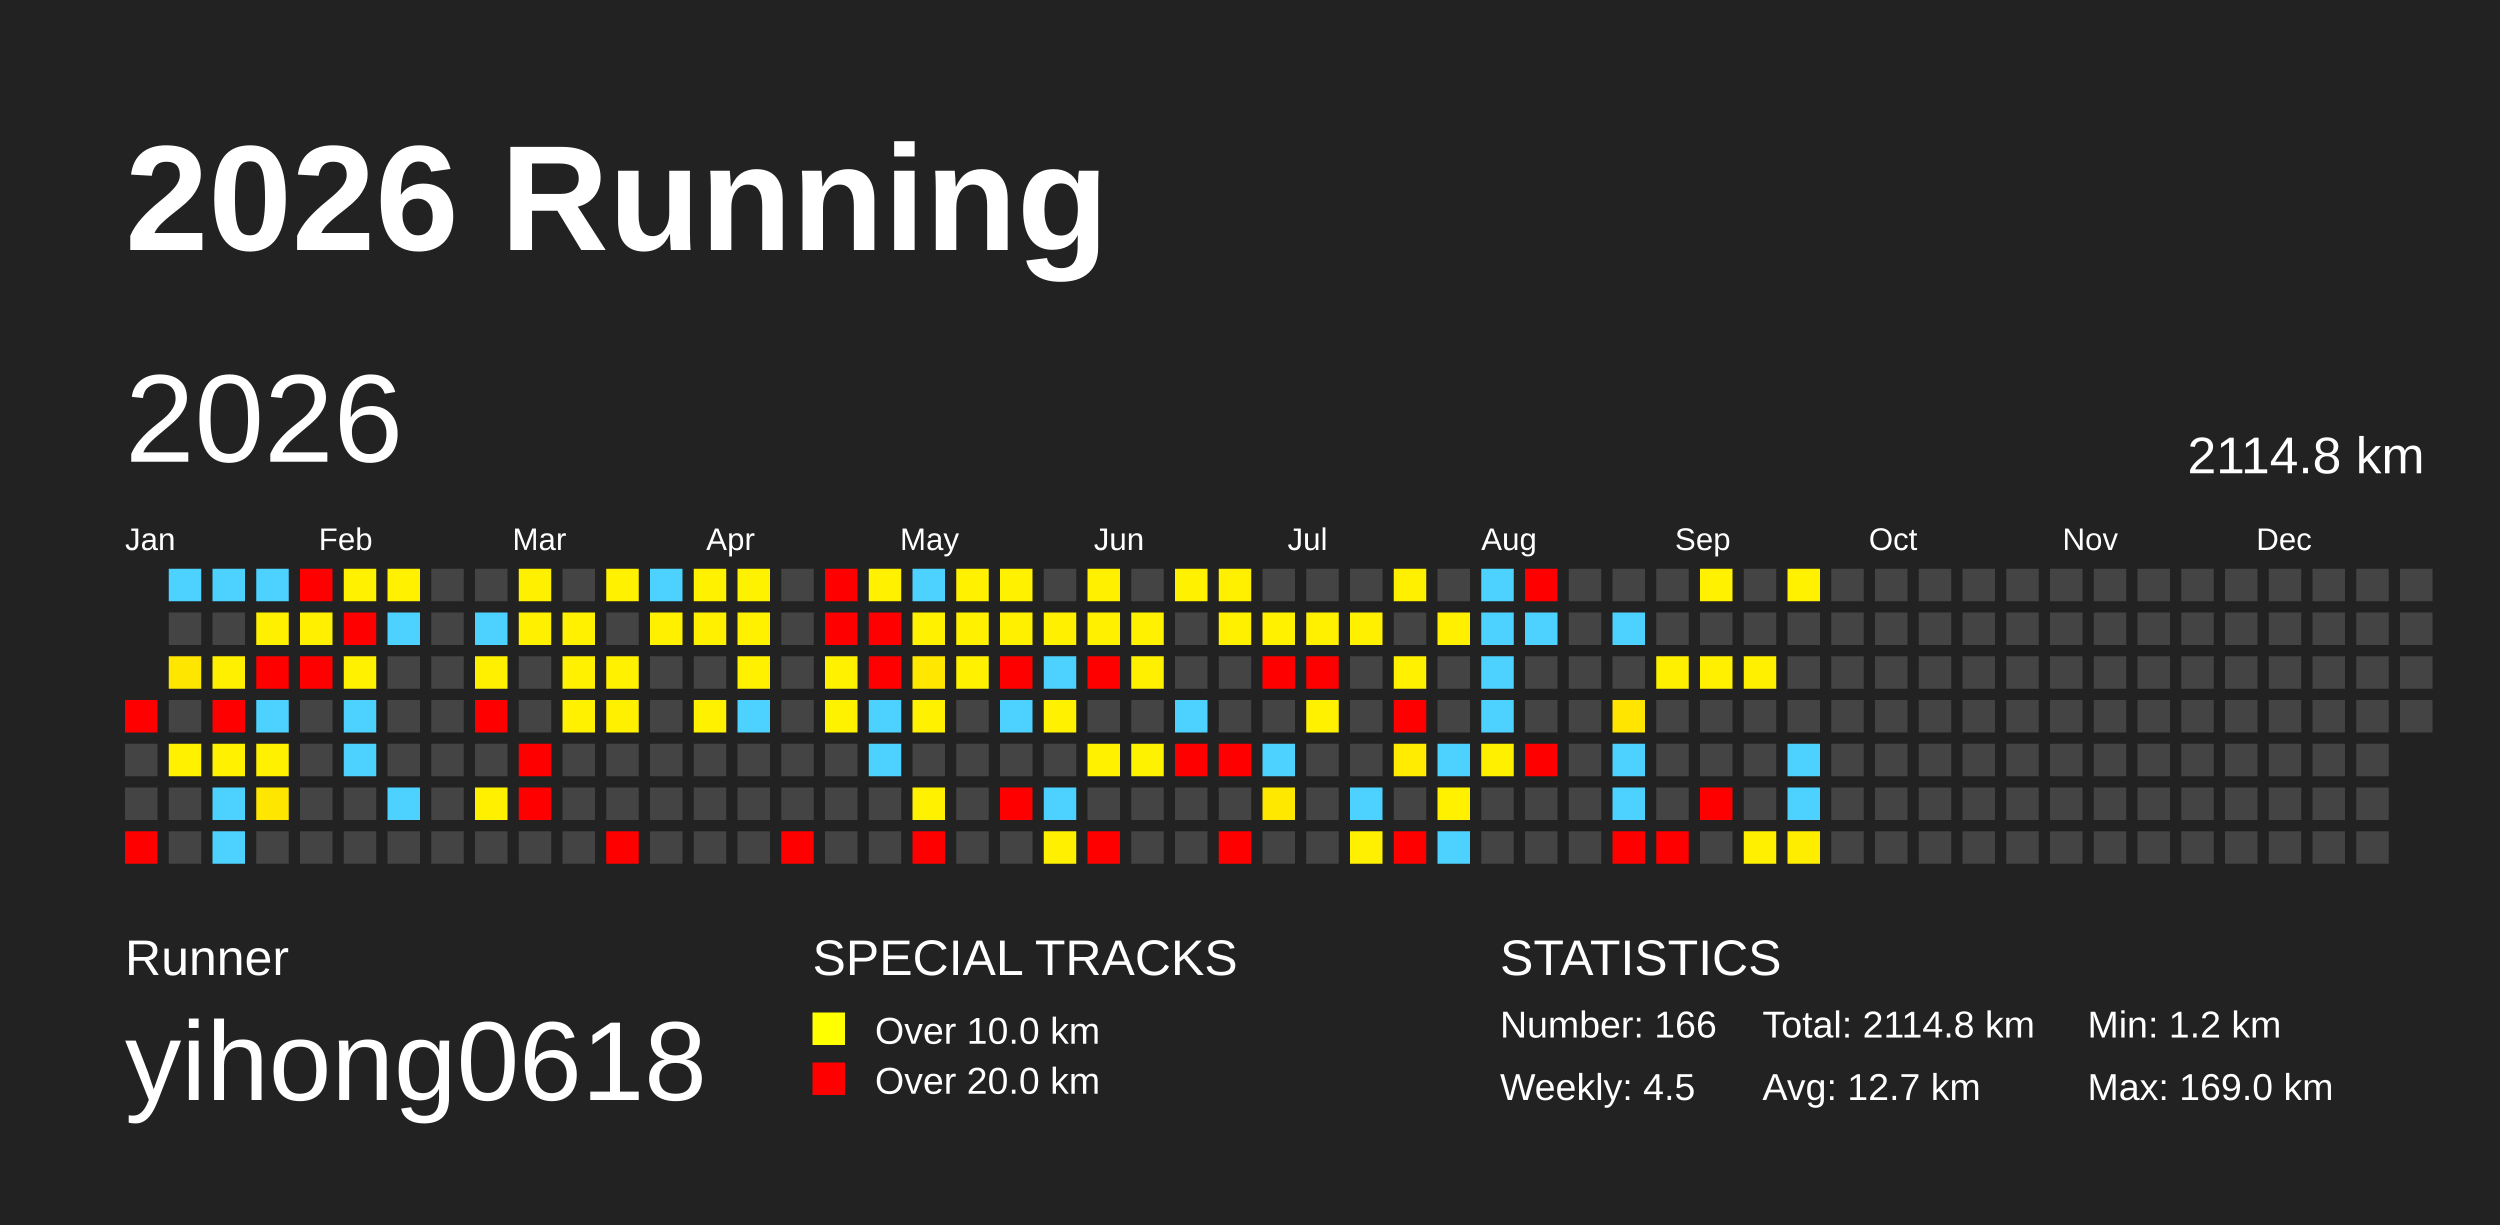
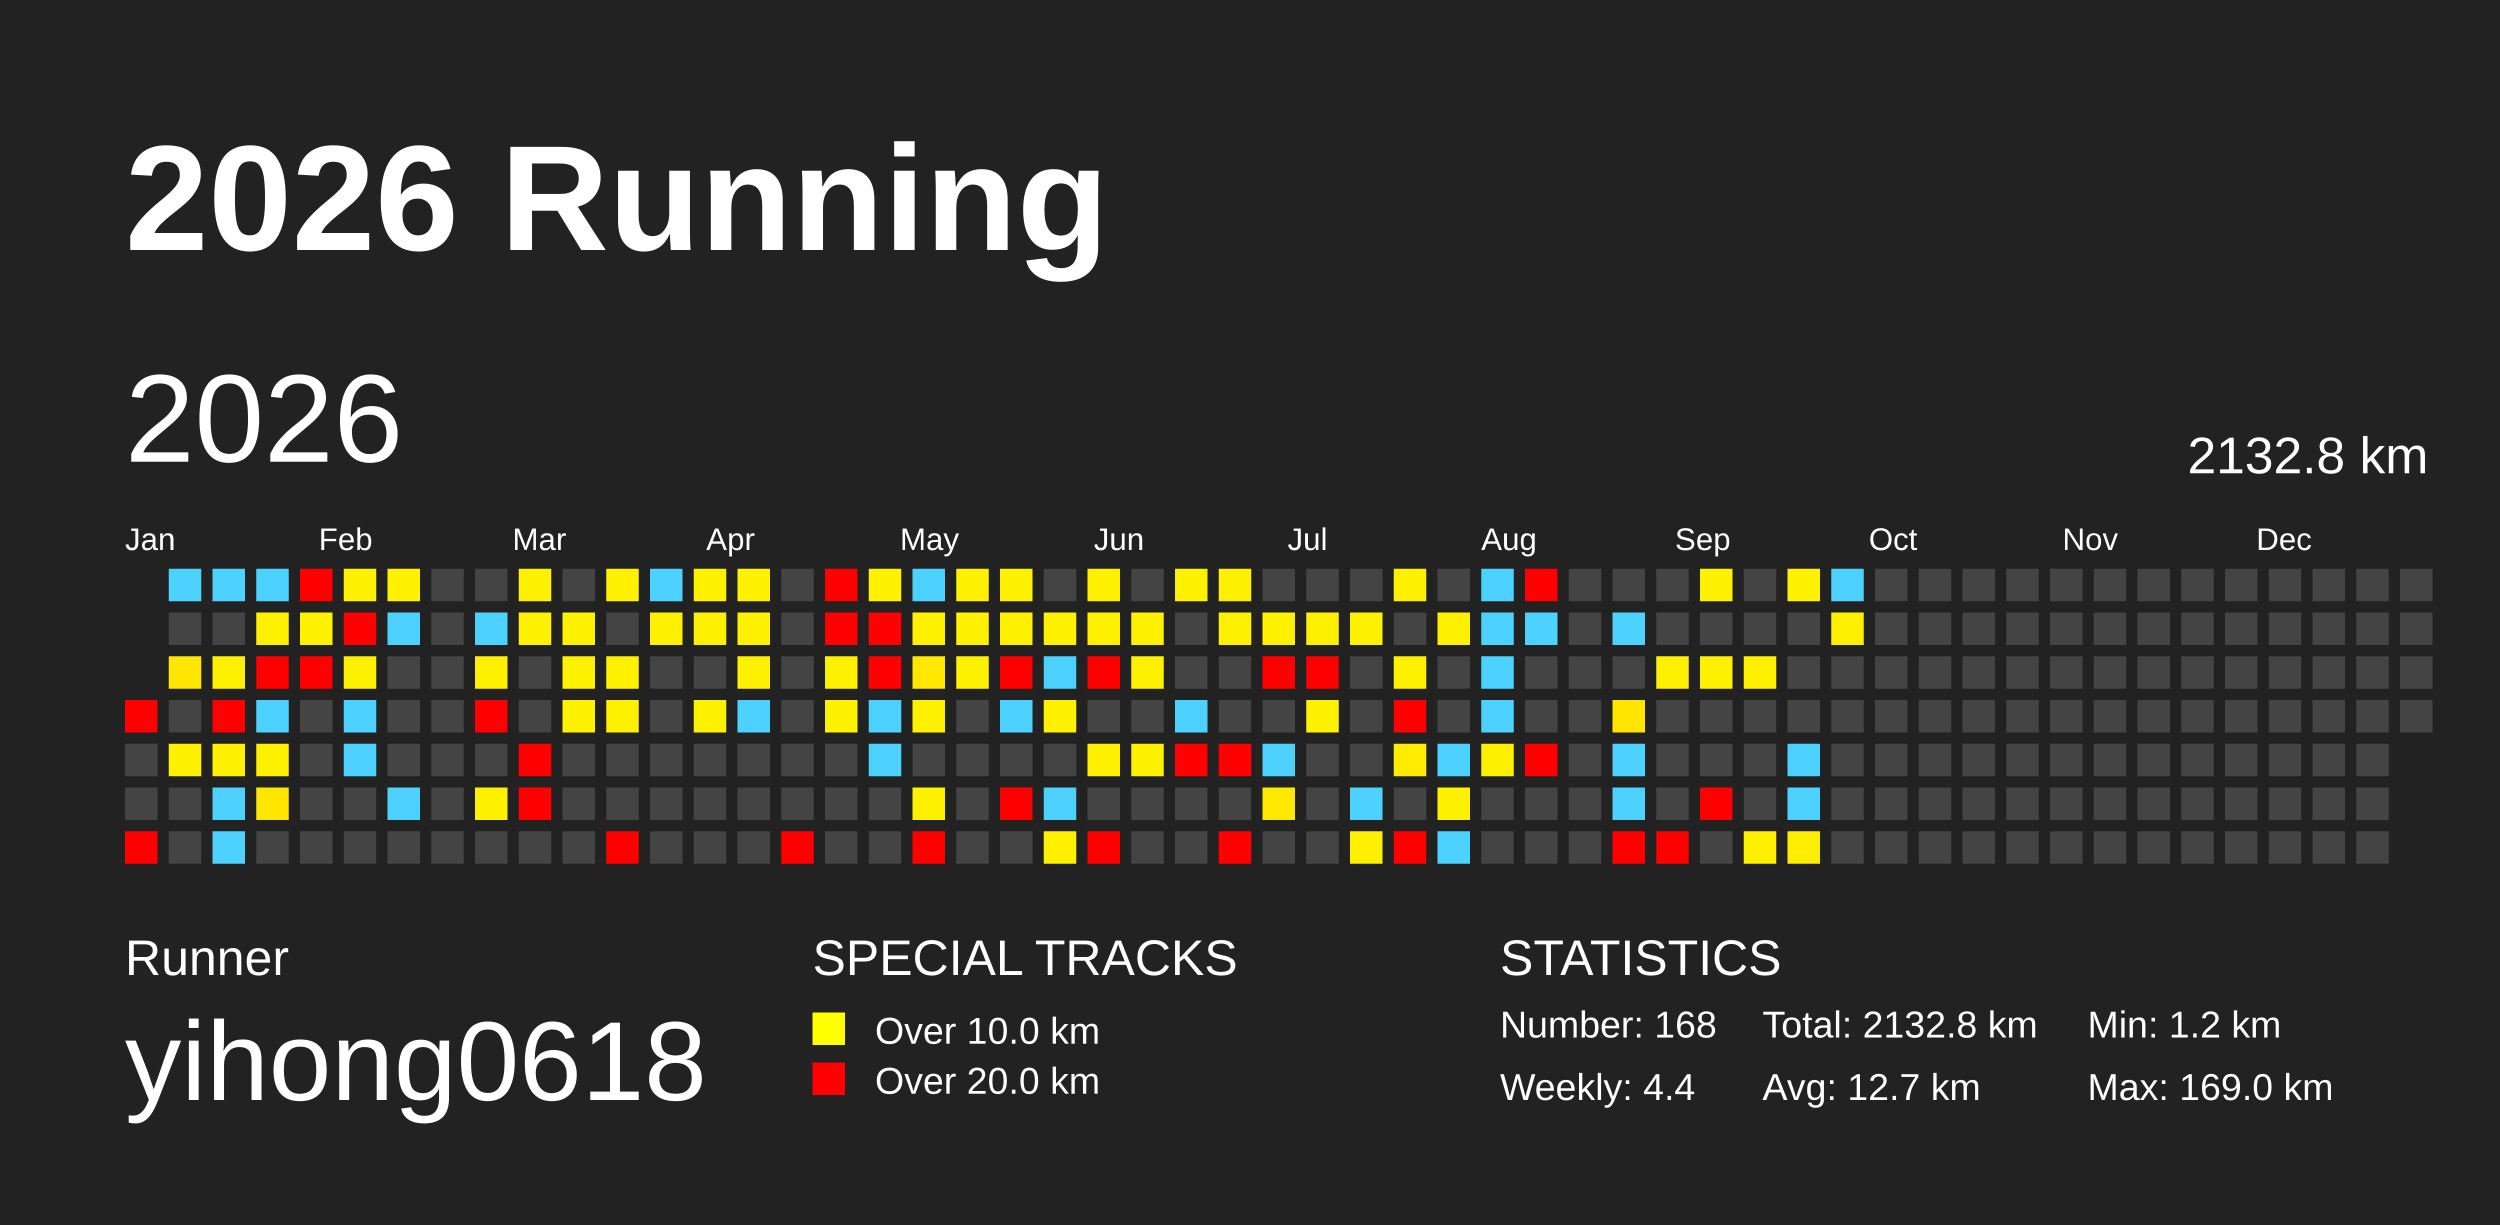
<svg xmlns="http://www.w3.org/2000/svg" baseProfile="full" height="98mm" version="1.1" viewBox="0,0,200,98" width="200mm">
  <defs />
  <rect fill="#222222" height="98" width="200" x="0" y="0" />
  <text fill="#FFFFFF" style="font-size:12px; font-family:Arial; font-weight:bold;" x="10" y="20">2026 Running</text>
  <text fill="#FFFFFF" style="font-size:4px; font-family:Arial" x="10" y="78">Runner</text>
  <text fill="#FFFFFF" style="font-size:9px; font-family:Arial" x="10" y="88">yihong0618</text>
  <text fill="#FFFFFF" style="font-size:4px; font-family:Arial" x="65" y="78">SPECIAL TRACKS</text>
  <rect fill="yellow" height="2.6" width="2.6" x="65" y="81" />
  <text fill="#FFFFFF" style="font-size:3px; font-family:Arial" x="70" y="83.5">Over 10.0 km</text>
  <rect fill="red" height="2.6" width="2.6" x="65" y="85" />
  <text fill="#FFFFFF" style="font-size:3px; font-family:Arial" x="70" y="87.5">Over 20.0 km</text>
  <text fill="#FFFFFF" style="font-size:4px; font-family:Arial" x="120" y="78">STATISTICS</text>
-   <text fill="#FFFFFF" style="font-size:3px; font-family:Arial" x="120" y="83">Number: 166</text>
-   <text fill="#FFFFFF" style="font-size:3px; font-family:Arial" x="120" y="88">Weekly: 4.5</text>
-   <text fill="#FFFFFF" style="font-size:3px; font-family:Arial" x="141" y="83">Total: 2114.8 km</text>
+   <text fill="#FFFFFF" style="font-size:3px; font-family:Arial" x="120" y="83">Number: 168</text>
+   <text fill="#FFFFFF" style="font-size:3px; font-family:Arial" x="120" y="88">Weekly: 4.4</text>
+   <text fill="#FFFFFF" style="font-size:3px; font-family:Arial" x="141" y="83">Total: 2132.8 km</text>
  <text fill="#FFFFFF" style="font-size:3px; font-family:Arial" x="141" y="88">Avg: 12.7 km</text>
  <text fill="#FFFFFF" style="font-size:3px; font-family:Arial" x="167" y="83">Min: 1.2 km</text>
  <text fill="#FFFFFF" style="font-size:3px; font-family:Arial" x="167" y="88">Max: 169.0 km</text>
  <text dominant-baseline="hanging" fill="#FFFFFF" style="font-size:10.0px; font-family:Arial;" x="10" y="30">2026</text>
-   <text dominant-baseline="hanging" fill="#FFFFFF" style="font-size:4.125px; font-family:Arial;" x="175" y="35">2114.8 km</text>
+   <text dominant-baseline="hanging" fill="#FFFFFF" style="font-size:4.125px; font-family:Arial;" x="175" y="35">2132.8 km</text>
  <text fill="#FFFFFF" style="font-size:2.5px; font-family:Arial" x="10.0" y="44">Jan</text>
  <text fill="#FFFFFF" style="font-size:2.5px; font-family:Arial" x="25.5" y="44">Feb</text>
  <text fill="#FFFFFF" style="font-size:2.5px; font-family:Arial" x="41.0" y="44">Mar</text>
  <text fill="#FFFFFF" style="font-size:2.5px; font-family:Arial" x="56.5" y="44">Apr</text>
  <text fill="#FFFFFF" style="font-size:2.5px; font-family:Arial" x="72.0" y="44">May</text>
  <text fill="#FFFFFF" style="font-size:2.5px; font-family:Arial" x="87.5" y="44">Jun</text>
  <text fill="#FFFFFF" style="font-size:2.5px; font-family:Arial" x="103.0" y="44">Jul</text>
  <text fill="#FFFFFF" style="font-size:2.5px; font-family:Arial" x="118.5" y="44">Aug</text>
  <text fill="#FFFFFF" style="font-size:2.5px; font-family:Arial" x="134.0" y="44">Sep</text>
  <text fill="#FFFFFF" style="font-size:2.5px; font-family:Arial" x="149.5" y="44">Oct</text>
  <text fill="#FFFFFF" style="font-size:2.5px; font-family:Arial" x="165.0" y="44">Nov</text>
  <text fill="#FFFFFF" style="font-size:2.5px; font-family:Arial" x="180.5" y="44">Dec</text>
  <rect fill="red" height="2.6" width="2.6" x="10.0" y="56.0" />
  <rect fill="#444444" height="2.6" width="2.6" x="10.0" y="59.5" />
  <rect fill="#444444" height="2.6" width="2.6" x="10.0" y="63.0" />
  <rect fill="red" height="2.6" width="2.6" x="10.0" y="66.5" />
  <rect fill="#4dd2ff" height="2.6" width="2.6" x="13.5" y="45.5" />
  <rect fill="#444444" height="2.6" width="2.6" x="13.5" y="49.0" />
  <rect fill="#ffe600" height="2.6" width="2.6" x="13.5" y="52.5" />
  <rect fill="#444444" height="2.6" width="2.6" x="13.5" y="56.0" />
  <rect fill="#fff100" height="2.6" width="2.6" x="13.5" y="59.5" />
  <rect fill="#444444" height="2.6" width="2.6" x="13.5" y="63.0" />
  <rect fill="#444444" height="2.6" width="2.6" x="13.5" y="66.5" />
  <rect fill="#4dd2ff" height="2.6" width="2.6" x="17.0" y="45.5" />
  <rect fill="#444444" height="2.6" width="2.6" x="17.0" y="49.0" />
  <rect fill="#fff000" height="2.6" width="2.6" x="17.0" y="52.5" />
  <rect fill="red" height="2.6" width="2.6" x="17.0" y="56.0" />
  <rect fill="#fff100" height="2.6" width="2.6" x="17.0" y="59.5" />
  <rect fill="#4dd2ff" height="2.6" width="2.6" x="17.0" y="63.0" />
  <rect fill="#4dd2ff" height="2.6" width="2.6" x="17.0" y="66.5" />
  <rect fill="#4dd2ff" height="2.6" width="2.6" x="20.5" y="45.5" />
  <rect fill="#fff000" height="2.6" width="2.6" x="20.5" y="49.0" />
  <rect fill="red" height="2.6" width="2.6" x="20.5" y="52.5" />
  <rect fill="#4dd2ff" height="2.6" width="2.6" x="20.5" y="56.0" />
  <rect fill="#fff100" height="2.6" width="2.6" x="20.5" y="59.5" />
  <rect fill="#ffe600" height="2.6" width="2.6" x="20.5" y="63.0" />
  <rect fill="#444444" height="2.6" width="2.6" x="20.5" y="66.5" />
  <rect fill="red" height="2.6" width="2.6" x="24.0" y="45.5" />
  <rect fill="#fff000" height="2.6" width="2.6" x="24.0" y="49.0" />
  <rect fill="red" height="2.6" width="2.6" x="24.0" y="52.5" />
  <rect fill="#444444" height="2.6" width="2.6" x="24.0" y="56.0" />
  <rect fill="#444444" height="2.6" width="2.6" x="24.0" y="59.5" />
  <rect fill="#444444" height="2.6" width="2.6" x="24.0" y="63.0" />
  <rect fill="#444444" height="2.6" width="2.6" x="24.0" y="66.5" />
  <rect fill="#fff100" height="2.6" width="2.6" x="27.5" y="45.5" />
  <rect fill="red" height="2.6" width="2.6" x="27.5" y="49.0" />
  <rect fill="#fff100" height="2.6" width="2.6" x="27.5" y="52.5" />
  <rect fill="#4dd2ff" height="2.6" width="2.6" x="27.5" y="56.0" />
  <rect fill="#4dd2ff" height="2.6" width="2.6" x="27.5" y="59.5" />
  <rect fill="#444444" height="2.6" width="2.6" x="27.5" y="63.0" />
  <rect fill="#444444" height="2.6" width="2.6" x="27.5" y="66.5" />
  <rect fill="#fff100" height="2.6" width="2.6" x="31.0" y="45.5" />
  <rect fill="#4dd2ff" height="2.6" width="2.6" x="31.0" y="49.0" />
  <rect fill="#444444" height="2.6" width="2.6" x="31.0" y="52.5" />
  <rect fill="#444444" height="2.6" width="2.6" x="31.0" y="56.0" />
  <rect fill="#444444" height="2.6" width="2.6" x="31.0" y="59.5" />
  <rect fill="#4dd2ff" height="2.6" width="2.6" x="31.0" y="63.0" />
  <rect fill="#444444" height="2.6" width="2.6" x="31.0" y="66.5" />
  <rect fill="#444444" height="2.6" width="2.6" x="34.5" y="45.5" />
  <rect fill="#444444" height="2.6" width="2.6" x="34.5" y="49.0" />
  <rect fill="#444444" height="2.6" width="2.6" x="34.5" y="52.5" />
  <rect fill="#444444" height="2.6" width="2.6" x="34.5" y="56.0" />
  <rect fill="#444444" height="2.6" width="2.6" x="34.5" y="59.5" />
  <rect fill="#444444" height="2.6" width="2.6" x="34.5" y="63.0" />
  <rect fill="#444444" height="2.6" width="2.6" x="34.5" y="66.5" />
  <rect fill="#444444" height="2.6" width="2.6" x="38.0" y="45.5" />
  <rect fill="#4dd2ff" height="2.6" width="2.6" x="38.0" y="49.0" />
  <rect fill="#fff000" height="2.6" width="2.6" x="38.0" y="52.5" />
  <rect fill="red" height="2.6" width="2.6" x="38.0" y="56.0" />
  <rect fill="#444444" height="2.6" width="2.6" x="38.0" y="59.5" />
  <rect fill="#fff000" height="2.6" width="2.6" x="38.0" y="63.0" />
  <rect fill="#444444" height="2.6" width="2.6" x="38.0" y="66.5" />
  <rect fill="#fff000" height="2.6" width="2.6" x="41.5" y="45.5" />
  <rect fill="#fff000" height="2.6" width="2.6" x="41.5" y="49.0" />
  <rect fill="#444444" height="2.6" width="2.6" x="41.5" y="52.5" />
  <rect fill="#444444" height="2.6" width="2.6" x="41.5" y="56.0" />
  <rect fill="red" height="2.6" width="2.6" x="41.5" y="59.5" />
  <rect fill="red" height="2.6" width="2.6" x="41.5" y="63.0" />
  <rect fill="#444444" height="2.6" width="2.6" x="41.5" y="66.5" />
  <rect fill="#444444" height="2.6" width="2.6" x="45.0" y="45.5" />
  <rect fill="#fff100" height="2.6" width="2.6" x="45.0" y="49.0" />
  <rect fill="#fff100" height="2.6" width="2.6" x="45.0" y="52.5" />
  <rect fill="#fff100" height="2.6" width="2.6" x="45.0" y="56.0" />
  <rect fill="#444444" height="2.6" width="2.6" x="45.0" y="59.5" />
  <rect fill="#444444" height="2.6" width="2.6" x="45.0" y="63.0" />
  <rect fill="#444444" height="2.6" width="2.6" x="45.0" y="66.5" />
  <rect fill="#fff100" height="2.6" width="2.6" x="48.5" y="45.5" />
  <rect fill="#444444" height="2.6" width="2.6" x="48.5" y="49.0" />
  <rect fill="#fff100" height="2.6" width="2.6" x="48.5" y="52.5" />
  <rect fill="#fff000" height="2.6" width="2.6" x="48.5" y="56.0" />
  <rect fill="#444444" height="2.6" width="2.6" x="48.5" y="59.5" />
  <rect fill="#444444" height="2.6" width="2.6" x="48.5" y="63.0" />
  <rect fill="red" height="2.6" width="2.6" x="48.5" y="66.5" />
  <rect fill="#4dd2ff" height="2.6" width="2.6" x="52.0" y="45.5" />
  <rect fill="#fff000" height="2.6" width="2.6" x="52.0" y="49.0" />
  <rect fill="#444444" height="2.6" width="2.6" x="52.0" y="52.5" />
  <rect fill="#444444" height="2.6" width="2.6" x="52.0" y="56.0" />
  <rect fill="#444444" height="2.6" width="2.6" x="52.0" y="59.5" />
  <rect fill="#444444" height="2.6" width="2.6" x="52.0" y="63.0" />
  <rect fill="#444444" height="2.6" width="2.6" x="52.0" y="66.5" />
  <rect fill="#fff100" height="2.6" width="2.6" x="55.5" y="45.5" />
  <rect fill="#fff000" height="2.6" width="2.6" x="55.5" y="49.0" />
  <rect fill="#444444" height="2.6" width="2.6" x="55.5" y="52.5" />
  <rect fill="#fff100" height="2.6" width="2.6" x="55.5" y="56.0" />
  <rect fill="#444444" height="2.6" width="2.6" x="55.5" y="59.5" />
  <rect fill="#444444" height="2.6" width="2.6" x="55.5" y="63.0" />
  <rect fill="#444444" height="2.6" width="2.6" x="55.5" y="66.5" />
  <rect fill="#fff200" height="2.6" width="2.6" x="59.0" y="45.5" />
  <rect fill="#fff100" height="2.6" width="2.6" x="59.0" y="49.0" />
  <rect fill="#fff100" height="2.6" width="2.6" x="59.0" y="52.5" />
  <rect fill="#4dd2ff" height="2.6" width="2.6" x="59.0" y="56.0" />
  <rect fill="#444444" height="2.6" width="2.6" x="59.0" y="59.5" />
  <rect fill="#444444" height="2.6" width="2.6" x="59.0" y="63.0" />
  <rect fill="#444444" height="2.6" width="2.6" x="59.0" y="66.5" />
  <rect fill="#444444" height="2.6" width="2.6" x="62.5" y="45.5" />
  <rect fill="#444444" height="2.6" width="2.6" x="62.5" y="49.0" />
  <rect fill="#444444" height="2.6" width="2.6" x="62.5" y="52.5" />
  <rect fill="#444444" height="2.6" width="2.6" x="62.5" y="56.0" />
  <rect fill="#444444" height="2.6" width="2.6" x="62.5" y="59.5" />
  <rect fill="#444444" height="2.6" width="2.6" x="62.5" y="63.0" />
  <rect fill="red" height="2.6" width="2.6" x="62.5" y="66.5" />
  <rect fill="red" height="2.6" width="2.6" x="66.0" y="45.5" />
  <rect fill="red" height="2.6" width="2.6" x="66.0" y="49.0" />
  <rect fill="#fff100" height="2.6" width="2.6" x="66.0" y="52.5" />
  <rect fill="#fff200" height="2.6" width="2.6" x="66.0" y="56.0" />
  <rect fill="#444444" height="2.6" width="2.6" x="66.0" y="59.5" />
  <rect fill="#444444" height="2.6" width="2.6" x="66.0" y="63.0" />
  <rect fill="#444444" height="2.6" width="2.6" x="66.0" y="66.5" />
  <rect fill="#fff100" height="2.6" width="2.6" x="69.5" y="45.5" />
  <rect fill="red" height="2.6" width="2.6" x="69.5" y="49.0" />
  <rect fill="red" height="2.6" width="2.6" x="69.5" y="52.5" />
  <rect fill="#4dd2ff" height="2.6" width="2.6" x="69.5" y="56.0" />
  <rect fill="#4dd2ff" height="2.6" width="2.6" x="69.5" y="59.5" />
  <rect fill="#444444" height="2.6" width="2.6" x="69.5" y="63.0" />
  <rect fill="#444444" height="2.6" width="2.6" x="69.5" y="66.5" />
  <rect fill="#4dd2ff" height="2.6" width="2.6" x="73.0" y="45.5" />
  <rect fill="#fff100" height="2.6" width="2.6" x="73.0" y="49.0" />
  <rect fill="#ffe700" height="2.6" width="2.6" x="73.0" y="52.5" />
  <rect fill="#fff100" height="2.6" width="2.6" x="73.0" y="56.0" />
  <rect fill="#444444" height="2.6" width="2.6" x="73.0" y="59.5" />
  <rect fill="#fff100" height="2.6" width="2.6" x="73.0" y="63.0" />
  <rect fill="red" height="2.6" width="2.6" x="73.0" y="66.5" />
  <rect fill="#fff100" height="2.6" width="2.6" x="76.5" y="45.5" />
  <rect fill="#fff100" height="2.6" width="2.6" x="76.5" y="49.0" />
  <rect fill="#fff100" height="2.6" width="2.6" x="76.5" y="52.5" />
  <rect fill="#444444" height="2.6" width="2.6" x="76.5" y="56.0" />
  <rect fill="#444444" height="2.6" width="2.6" x="76.5" y="59.5" />
  <rect fill="#444444" height="2.6" width="2.6" x="76.5" y="63.0" />
  <rect fill="#444444" height="2.6" width="2.6" x="76.5" y="66.5" />
  <rect fill="#fff100" height="2.6" width="2.6" x="80.0" y="45.5" />
  <rect fill="#fff000" height="2.6" width="2.6" x="80.0" y="49.0" />
  <rect fill="red" height="2.6" width="2.6" x="80.0" y="52.5" />
  <rect fill="#4dd2ff" height="2.6" width="2.6" x="80.0" y="56.0" />
  <rect fill="#444444" height="2.6" width="2.6" x="80.0" y="59.5" />
  <rect fill="red" height="2.6" width="2.6" x="80.0" y="63.0" />
  <rect fill="#444444" height="2.6" width="2.6" x="80.0" y="66.5" />
  <rect fill="#444444" height="2.6" width="2.6" x="83.5" y="45.5" />
  <rect fill="#fff000" height="2.6" width="2.6" x="83.5" y="49.0" />
  <rect fill="#4dd2ff" height="2.6" width="2.6" x="83.5" y="52.5" />
  <rect fill="#fff100" height="2.6" width="2.6" x="83.5" y="56.0" />
  <rect fill="#444444" height="2.6" width="2.6" x="83.5" y="59.5" />
  <rect fill="#4dd2ff" height="2.6" width="2.6" x="83.5" y="63.0" />
  <rect fill="#fff000" height="2.6" width="2.6" x="83.5" y="66.5" />
  <rect fill="#fff000" height="2.6" width="2.6" x="87.0" y="45.5" />
  <rect fill="#fff000" height="2.6" width="2.6" x="87.0" y="49.0" />
  <rect fill="red" height="2.6" width="2.6" x="87.0" y="52.5" />
  <rect fill="#444444" height="2.6" width="2.6" x="87.0" y="56.0" />
  <rect fill="#fff100" height="2.6" width="2.6" x="87.0" y="59.5" />
  <rect fill="#444444" height="2.6" width="2.6" x="87.0" y="63.0" />
  <rect fill="red" height="2.6" width="2.6" x="87.0" y="66.5" />
  <rect fill="#444444" height="2.6" width="2.6" x="90.5" y="45.5" />
  <rect fill="#fff100" height="2.6" width="2.6" x="90.5" y="49.0" />
  <rect fill="#fff000" height="2.6" width="2.6" x="90.5" y="52.5" />
  <rect fill="#444444" height="2.6" width="2.6" x="90.5" y="56.0" />
  <rect fill="#fff200" height="2.6" width="2.6" x="90.5" y="59.5" />
  <rect fill="#444444" height="2.6" width="2.6" x="90.5" y="63.0" />
  <rect fill="#444444" height="2.6" width="2.6" x="90.5" y="66.5" />
  <rect fill="#fff100" height="2.6" width="2.6" x="94.0" y="45.5" />
  <rect fill="#444444" height="2.6" width="2.6" x="94.0" y="49.0" />
  <rect fill="#444444" height="2.6" width="2.6" x="94.0" y="52.5" />
  <rect fill="#4dd2ff" height="2.6" width="2.6" x="94.0" y="56.0" />
  <rect fill="red" height="2.6" width="2.6" x="94.0" y="59.5" />
  <rect fill="#444444" height="2.6" width="2.6" x="94.0" y="63.0" />
  <rect fill="#444444" height="2.6" width="2.6" x="94.0" y="66.5" />
  <rect fill="#fff000" height="2.6" width="2.6" x="97.5" y="45.5" />
  <rect fill="#fff000" height="2.6" width="2.6" x="97.5" y="49.0" />
  <rect fill="#444444" height="2.6" width="2.6" x="97.5" y="52.5" />
  <rect fill="#444444" height="2.6" width="2.6" x="97.5" y="56.0" />
  <rect fill="red" height="2.6" width="2.6" x="97.5" y="59.5" />
  <rect fill="#444444" height="2.6" width="2.6" x="97.5" y="63.0" />
  <rect fill="red" height="2.6" width="2.6" x="97.5" y="66.5" />
  <rect fill="#444444" height="2.6" width="2.6" x="101.0" y="45.5" />
  <rect fill="#fff100" height="2.6" width="2.6" x="101.0" y="49.0" />
  <rect fill="red" height="2.6" width="2.6" x="101.0" y="52.5" />
  <rect fill="#444444" height="2.6" width="2.6" x="101.0" y="56.0" />
  <rect fill="#4dd2ff" height="2.6" width="2.6" x="101.0" y="59.5" />
  <rect fill="#ffe800" height="2.6" width="2.6" x="101.0" y="63.0" />
  <rect fill="#444444" height="2.6" width="2.6" x="101.0" y="66.5" />
  <rect fill="#444444" height="2.6" width="2.6" x="104.5" y="45.5" />
  <rect fill="#fff000" height="2.6" width="2.6" x="104.5" y="49.0" />
  <rect fill="red" height="2.6" width="2.6" x="104.5" y="52.5" />
  <rect fill="#fff100" height="2.6" width="2.6" x="104.5" y="56.0" />
  <rect fill="#444444" height="2.6" width="2.6" x="104.5" y="59.5" />
  <rect fill="#444444" height="2.6" width="2.6" x="104.5" y="63.0" />
  <rect fill="#444444" height="2.6" width="2.6" x="104.5" y="66.5" />
  <rect fill="#444444" height="2.6" width="2.6" x="108.0" y="45.5" />
  <rect fill="#fff000" height="2.6" width="2.6" x="108.0" y="49.0" />
  <rect fill="#444444" height="2.6" width="2.6" x="108.0" y="52.5" />
  <rect fill="#444444" height="2.6" width="2.6" x="108.0" y="56.0" />
  <rect fill="#444444" height="2.6" width="2.6" x="108.0" y="59.5" />
  <rect fill="#4dd2ff" height="2.6" width="2.6" x="108.0" y="63.0" />
  <rect fill="#ffef00" height="2.6" width="2.6" x="108.0" y="66.5" />
  <rect fill="#fff000" height="2.6" width="2.6" x="111.5" y="45.5" />
  <rect fill="#444444" height="2.6" width="2.6" x="111.5" y="49.0" />
  <rect fill="#fff100" height="2.6" width="2.6" x="111.5" y="52.5" />
  <rect fill="red" height="2.6" width="2.6" x="111.5" y="56.0" />
  <rect fill="#ffec00" height="2.6" width="2.6" x="111.5" y="59.5" />
  <rect fill="#444444" height="2.6" width="2.6" x="111.5" y="63.0" />
  <rect fill="red" height="2.6" width="2.6" x="111.5" y="66.5" />
  <rect fill="#444444" height="2.6" width="2.6" x="115.0" y="45.5" />
  <rect fill="#fff000" height="2.6" width="2.6" x="115.0" y="49.0" />
  <rect fill="#444444" height="2.6" width="2.6" x="115.0" y="52.5" />
  <rect fill="#444444" height="2.6" width="2.6" x="115.0" y="56.0" />
  <rect fill="#4dd2ff" height="2.6" width="2.6" x="115.0" y="59.5" />
  <rect fill="#fff100" height="2.6" width="2.6" x="115.0" y="63.0" />
  <rect fill="#4dd2ff" height="2.6" width="2.6" x="115.0" y="66.5" />
  <rect fill="#4dd2ff" height="2.6" width="2.6" x="118.5" y="45.5" />
  <rect fill="#4dd2ff" height="2.6" width="2.6" x="118.5" y="49.0" />
  <rect fill="#4dd2ff" height="2.6" width="2.6" x="118.5" y="52.5" />
  <rect fill="#4dd2ff" height="2.6" width="2.6" x="118.5" y="56.0" />
  <rect fill="#fff000" height="2.6" width="2.6" x="118.5" y="59.5" />
  <rect fill="#444444" height="2.6" width="2.6" x="118.5" y="63.0" />
  <rect fill="#444444" height="2.6" width="2.6" x="118.5" y="66.5" />
  <rect fill="red" height="2.6" width="2.6" x="122.0" y="45.5" />
  <rect fill="#4dd2ff" height="2.6" width="2.6" x="122.0" y="49.0" />
  <rect fill="#444444" height="2.6" width="2.6" x="122.0" y="52.5" />
  <rect fill="#444444" height="2.6" width="2.6" x="122.0" y="56.0" />
  <rect fill="red" height="2.6" width="2.6" x="122.0" y="59.5" />
  <rect fill="#444444" height="2.6" width="2.6" x="122.0" y="63.0" />
  <rect fill="#444444" height="2.6" width="2.6" x="122.0" y="66.5" />
  <rect fill="#444444" height="2.6" width="2.6" x="125.5" y="45.5" />
  <rect fill="#444444" height="2.6" width="2.6" x="125.5" y="49.0" />
  <rect fill="#444444" height="2.6" width="2.6" x="125.5" y="52.5" />
  <rect fill="#444444" height="2.6" width="2.6" x="125.5" y="56.0" />
  <rect fill="#444444" height="2.6" width="2.6" x="125.5" y="59.5" />
  <rect fill="#444444" height="2.6" width="2.6" x="125.5" y="63.0" />
  <rect fill="#444444" height="2.6" width="2.6" x="125.5" y="66.5" />
  <rect fill="#444444" height="2.6" width="2.6" x="129.0" y="45.5" />
  <rect fill="#4dd2ff" height="2.6" width="2.6" x="129.0" y="49.0" />
  <rect fill="#444444" height="2.6" width="2.6" x="129.0" y="52.5" />
  <rect fill="#ffe500" height="2.6" width="2.6" x="129.0" y="56.0" />
  <rect fill="#4dd2ff" height="2.6" width="2.6" x="129.0" y="59.5" />
  <rect fill="#4dd2ff" height="2.6" width="2.6" x="129.0" y="63.0" />
  <rect fill="red" height="2.6" width="2.6" x="129.0" y="66.5" />
  <rect fill="#444444" height="2.6" width="2.6" x="132.5" y="45.5" />
  <rect fill="#444444" height="2.6" width="2.6" x="132.5" y="49.0" />
  <rect fill="#fff000" height="2.6" width="2.6" x="132.5" y="52.5" />
  <rect fill="#444444" height="2.6" width="2.6" x="132.5" y="56.0" />
  <rect fill="#444444" height="2.6" width="2.6" x="132.5" y="59.5" />
  <rect fill="#444444" height="2.6" width="2.6" x="132.5" y="63.0" />
  <rect fill="red" height="2.6" width="2.6" x="132.5" y="66.5" />
  <rect fill="#fff100" height="2.6" width="2.6" x="136.0" y="45.5" />
  <rect fill="#444444" height="2.6" width="2.6" x="136.0" y="49.0" />
  <rect fill="#fff000" height="2.6" width="2.6" x="136.0" y="52.5" />
  <rect fill="#444444" height="2.6" width="2.6" x="136.0" y="56.0" />
  <rect fill="#444444" height="2.6" width="2.6" x="136.0" y="59.5" />
  <rect fill="red" height="2.6" width="2.6" x="136.0" y="63.0" />
  <rect fill="#444444" height="2.6" width="2.6" x="136.0" y="66.5" />
  <rect fill="#444444" height="2.6" width="2.6" x="139.5" y="45.5" />
  <rect fill="#444444" height="2.6" width="2.6" x="139.5" y="49.0" />
  <rect fill="#fff000" height="2.6" width="2.6" x="139.5" y="52.5" />
  <rect fill="#444444" height="2.6" width="2.6" x="139.5" y="56.0" />
  <rect fill="#444444" height="2.6" width="2.6" x="139.5" y="59.5" />
  <rect fill="#444444" height="2.6" width="2.6" x="139.5" y="63.0" />
  <rect fill="#fff000" height="2.6" width="2.6" x="139.5" y="66.5" />
  <rect fill="#fff100" height="2.6" width="2.6" x="143.0" y="45.5" />
  <rect fill="#444444" height="2.6" width="2.6" x="143.0" y="49.0" />
  <rect fill="#444444" height="2.6" width="2.6" x="143.0" y="52.5" />
  <rect fill="#444444" height="2.6" width="2.6" x="143.0" y="56.0" />
  <rect fill="#4dd2ff" height="2.6" width="2.6" x="143.0" y="59.5" />
  <rect fill="#4dd2ff" height="2.6" width="2.6" x="143.0" y="63.0" />
  <rect fill="#ffed00" height="2.6" width="2.6" x="143.0" y="66.5" />
-   <rect fill="#444444" height="2.6" width="2.6" x="146.5" y="45.5" />
-   <rect fill="#444444" height="2.6" width="2.6" x="146.5" y="49.0" />
+   <rect fill="#4dd2ff" height="2.6" width="2.6" x="146.5" y="45.5" />
+   <rect fill="#fff000" height="2.6" width="2.6" x="146.5" y="49.0" />
  <rect fill="#444444" height="2.6" width="2.6" x="146.5" y="52.5" />
  <rect fill="#444444" height="2.6" width="2.6" x="146.5" y="56.0" />
  <rect fill="#444444" height="2.6" width="2.6" x="146.5" y="59.5" />
  <rect fill="#444444" height="2.6" width="2.6" x="146.5" y="63.0" />
  <rect fill="#444444" height="2.6" width="2.6" x="146.5" y="66.5" />
  <rect fill="#444444" height="2.6" width="2.6" x="150.0" y="45.5" />
  <rect fill="#444444" height="2.6" width="2.6" x="150.0" y="49.0" />
  <rect fill="#444444" height="2.6" width="2.6" x="150.0" y="52.5" />
  <rect fill="#444444" height="2.6" width="2.6" x="150.0" y="56.0" />
  <rect fill="#444444" height="2.6" width="2.6" x="150.0" y="59.5" />
  <rect fill="#444444" height="2.6" width="2.6" x="150.0" y="63.0" />
  <rect fill="#444444" height="2.6" width="2.6" x="150.0" y="66.5" />
  <rect fill="#444444" height="2.6" width="2.6" x="153.5" y="45.5" />
  <rect fill="#444444" height="2.6" width="2.6" x="153.5" y="49.0" />
  <rect fill="#444444" height="2.6" width="2.6" x="153.5" y="52.5" />
  <rect fill="#444444" height="2.6" width="2.6" x="153.5" y="56.0" />
  <rect fill="#444444" height="2.6" width="2.6" x="153.5" y="59.5" />
  <rect fill="#444444" height="2.6" width="2.6" x="153.5" y="63.0" />
  <rect fill="#444444" height="2.6" width="2.6" x="153.5" y="66.5" />
  <rect fill="#444444" height="2.6" width="2.6" x="157.0" y="45.5" />
  <rect fill="#444444" height="2.6" width="2.6" x="157.0" y="49.0" />
  <rect fill="#444444" height="2.6" width="2.6" x="157.0" y="52.5" />
  <rect fill="#444444" height="2.6" width="2.6" x="157.0" y="56.0" />
  <rect fill="#444444" height="2.6" width="2.6" x="157.0" y="59.5" />
  <rect fill="#444444" height="2.6" width="2.6" x="157.0" y="63.0" />
  <rect fill="#444444" height="2.6" width="2.6" x="157.0" y="66.5" />
  <rect fill="#444444" height="2.6" width="2.6" x="160.5" y="45.5" />
  <rect fill="#444444" height="2.6" width="2.6" x="160.5" y="49.0" />
  <rect fill="#444444" height="2.6" width="2.6" x="160.5" y="52.5" />
  <rect fill="#444444" height="2.6" width="2.6" x="160.5" y="56.0" />
  <rect fill="#444444" height="2.6" width="2.6" x="160.5" y="59.5" />
  <rect fill="#444444" height="2.6" width="2.6" x="160.5" y="63.0" />
  <rect fill="#444444" height="2.6" width="2.6" x="160.5" y="66.5" />
  <rect fill="#444444" height="2.6" width="2.6" x="164.0" y="45.5" />
  <rect fill="#444444" height="2.6" width="2.6" x="164.0" y="49.0" />
  <rect fill="#444444" height="2.6" width="2.6" x="164.0" y="52.5" />
  <rect fill="#444444" height="2.6" width="2.6" x="164.0" y="56.0" />
  <rect fill="#444444" height="2.6" width="2.6" x="164.0" y="59.5" />
  <rect fill="#444444" height="2.6" width="2.6" x="164.0" y="63.0" />
  <rect fill="#444444" height="2.6" width="2.6" x="164.0" y="66.5" />
  <rect fill="#444444" height="2.6" width="2.6" x="167.5" y="45.5" />
  <rect fill="#444444" height="2.6" width="2.6" x="167.5" y="49.0" />
  <rect fill="#444444" height="2.6" width="2.6" x="167.5" y="52.5" />
  <rect fill="#444444" height="2.6" width="2.6" x="167.5" y="56.0" />
  <rect fill="#444444" height="2.6" width="2.6" x="167.5" y="59.5" />
  <rect fill="#444444" height="2.6" width="2.6" x="167.5" y="63.0" />
  <rect fill="#444444" height="2.6" width="2.6" x="167.5" y="66.5" />
  <rect fill="#444444" height="2.6" width="2.6" x="171.0" y="45.5" />
  <rect fill="#444444" height="2.6" width="2.6" x="171.0" y="49.0" />
  <rect fill="#444444" height="2.6" width="2.6" x="171.0" y="52.5" />
  <rect fill="#444444" height="2.6" width="2.6" x="171.0" y="56.0" />
  <rect fill="#444444" height="2.6" width="2.6" x="171.0" y="59.5" />
  <rect fill="#444444" height="2.6" width="2.6" x="171.0" y="63.0" />
  <rect fill="#444444" height="2.6" width="2.6" x="171.0" y="66.5" />
  <rect fill="#444444" height="2.6" width="2.6" x="174.5" y="45.5" />
  <rect fill="#444444" height="2.6" width="2.6" x="174.5" y="49.0" />
  <rect fill="#444444" height="2.6" width="2.6" x="174.5" y="52.5" />
  <rect fill="#444444" height="2.6" width="2.6" x="174.5" y="56.0" />
  <rect fill="#444444" height="2.6" width="2.6" x="174.5" y="59.5" />
  <rect fill="#444444" height="2.6" width="2.6" x="174.5" y="63.0" />
  <rect fill="#444444" height="2.6" width="2.6" x="174.5" y="66.5" />
  <rect fill="#444444" height="2.6" width="2.6" x="178.0" y="45.5" />
  <rect fill="#444444" height="2.6" width="2.6" x="178.0" y="49.0" />
  <rect fill="#444444" height="2.6" width="2.6" x="178.0" y="52.5" />
  <rect fill="#444444" height="2.6" width="2.6" x="178.0" y="56.0" />
  <rect fill="#444444" height="2.6" width="2.6" x="178.0" y="59.5" />
  <rect fill="#444444" height="2.6" width="2.6" x="178.0" y="63.0" />
  <rect fill="#444444" height="2.6" width="2.6" x="178.0" y="66.5" />
  <rect fill="#444444" height="2.6" width="2.6" x="181.5" y="45.5" />
  <rect fill="#444444" height="2.6" width="2.6" x="181.5" y="49.0" />
  <rect fill="#444444" height="2.6" width="2.6" x="181.5" y="52.5" />
  <rect fill="#444444" height="2.6" width="2.6" x="181.5" y="56.0" />
  <rect fill="#444444" height="2.6" width="2.6" x="181.5" y="59.5" />
  <rect fill="#444444" height="2.6" width="2.6" x="181.5" y="63.0" />
  <rect fill="#444444" height="2.6" width="2.6" x="181.5" y="66.5" />
  <rect fill="#444444" height="2.6" width="2.6" x="185.0" y="45.5" />
  <rect fill="#444444" height="2.6" width="2.6" x="185.0" y="49.0" />
  <rect fill="#444444" height="2.6" width="2.6" x="185.0" y="52.5" />
  <rect fill="#444444" height="2.6" width="2.6" x="185.0" y="56.0" />
  <rect fill="#444444" height="2.6" width="2.6" x="185.0" y="59.5" />
  <rect fill="#444444" height="2.6" width="2.6" x="185.0" y="63.0" />
  <rect fill="#444444" height="2.6" width="2.6" x="185.0" y="66.5" />
  <rect fill="#444444" height="2.6" width="2.6" x="188.5" y="45.5" />
  <rect fill="#444444" height="2.6" width="2.6" x="188.5" y="49.0" />
  <rect fill="#444444" height="2.6" width="2.6" x="188.5" y="52.5" />
  <rect fill="#444444" height="2.6" width="2.6" x="188.5" y="56.0" />
  <rect fill="#444444" height="2.6" width="2.6" x="188.5" y="59.5" />
  <rect fill="#444444" height="2.6" width="2.6" x="188.5" y="63.0" />
  <rect fill="#444444" height="2.6" width="2.6" x="188.5" y="66.5" />
  <rect fill="#444444" height="2.6" width="2.6" x="192.0" y="45.5" />
  <rect fill="#444444" height="2.6" width="2.6" x="192.0" y="49.0" />
  <rect fill="#444444" height="2.6" width="2.6" x="192.0" y="52.5" />
  <rect fill="#444444" height="2.6" width="2.6" x="192.0" y="56.0" />
</svg>
